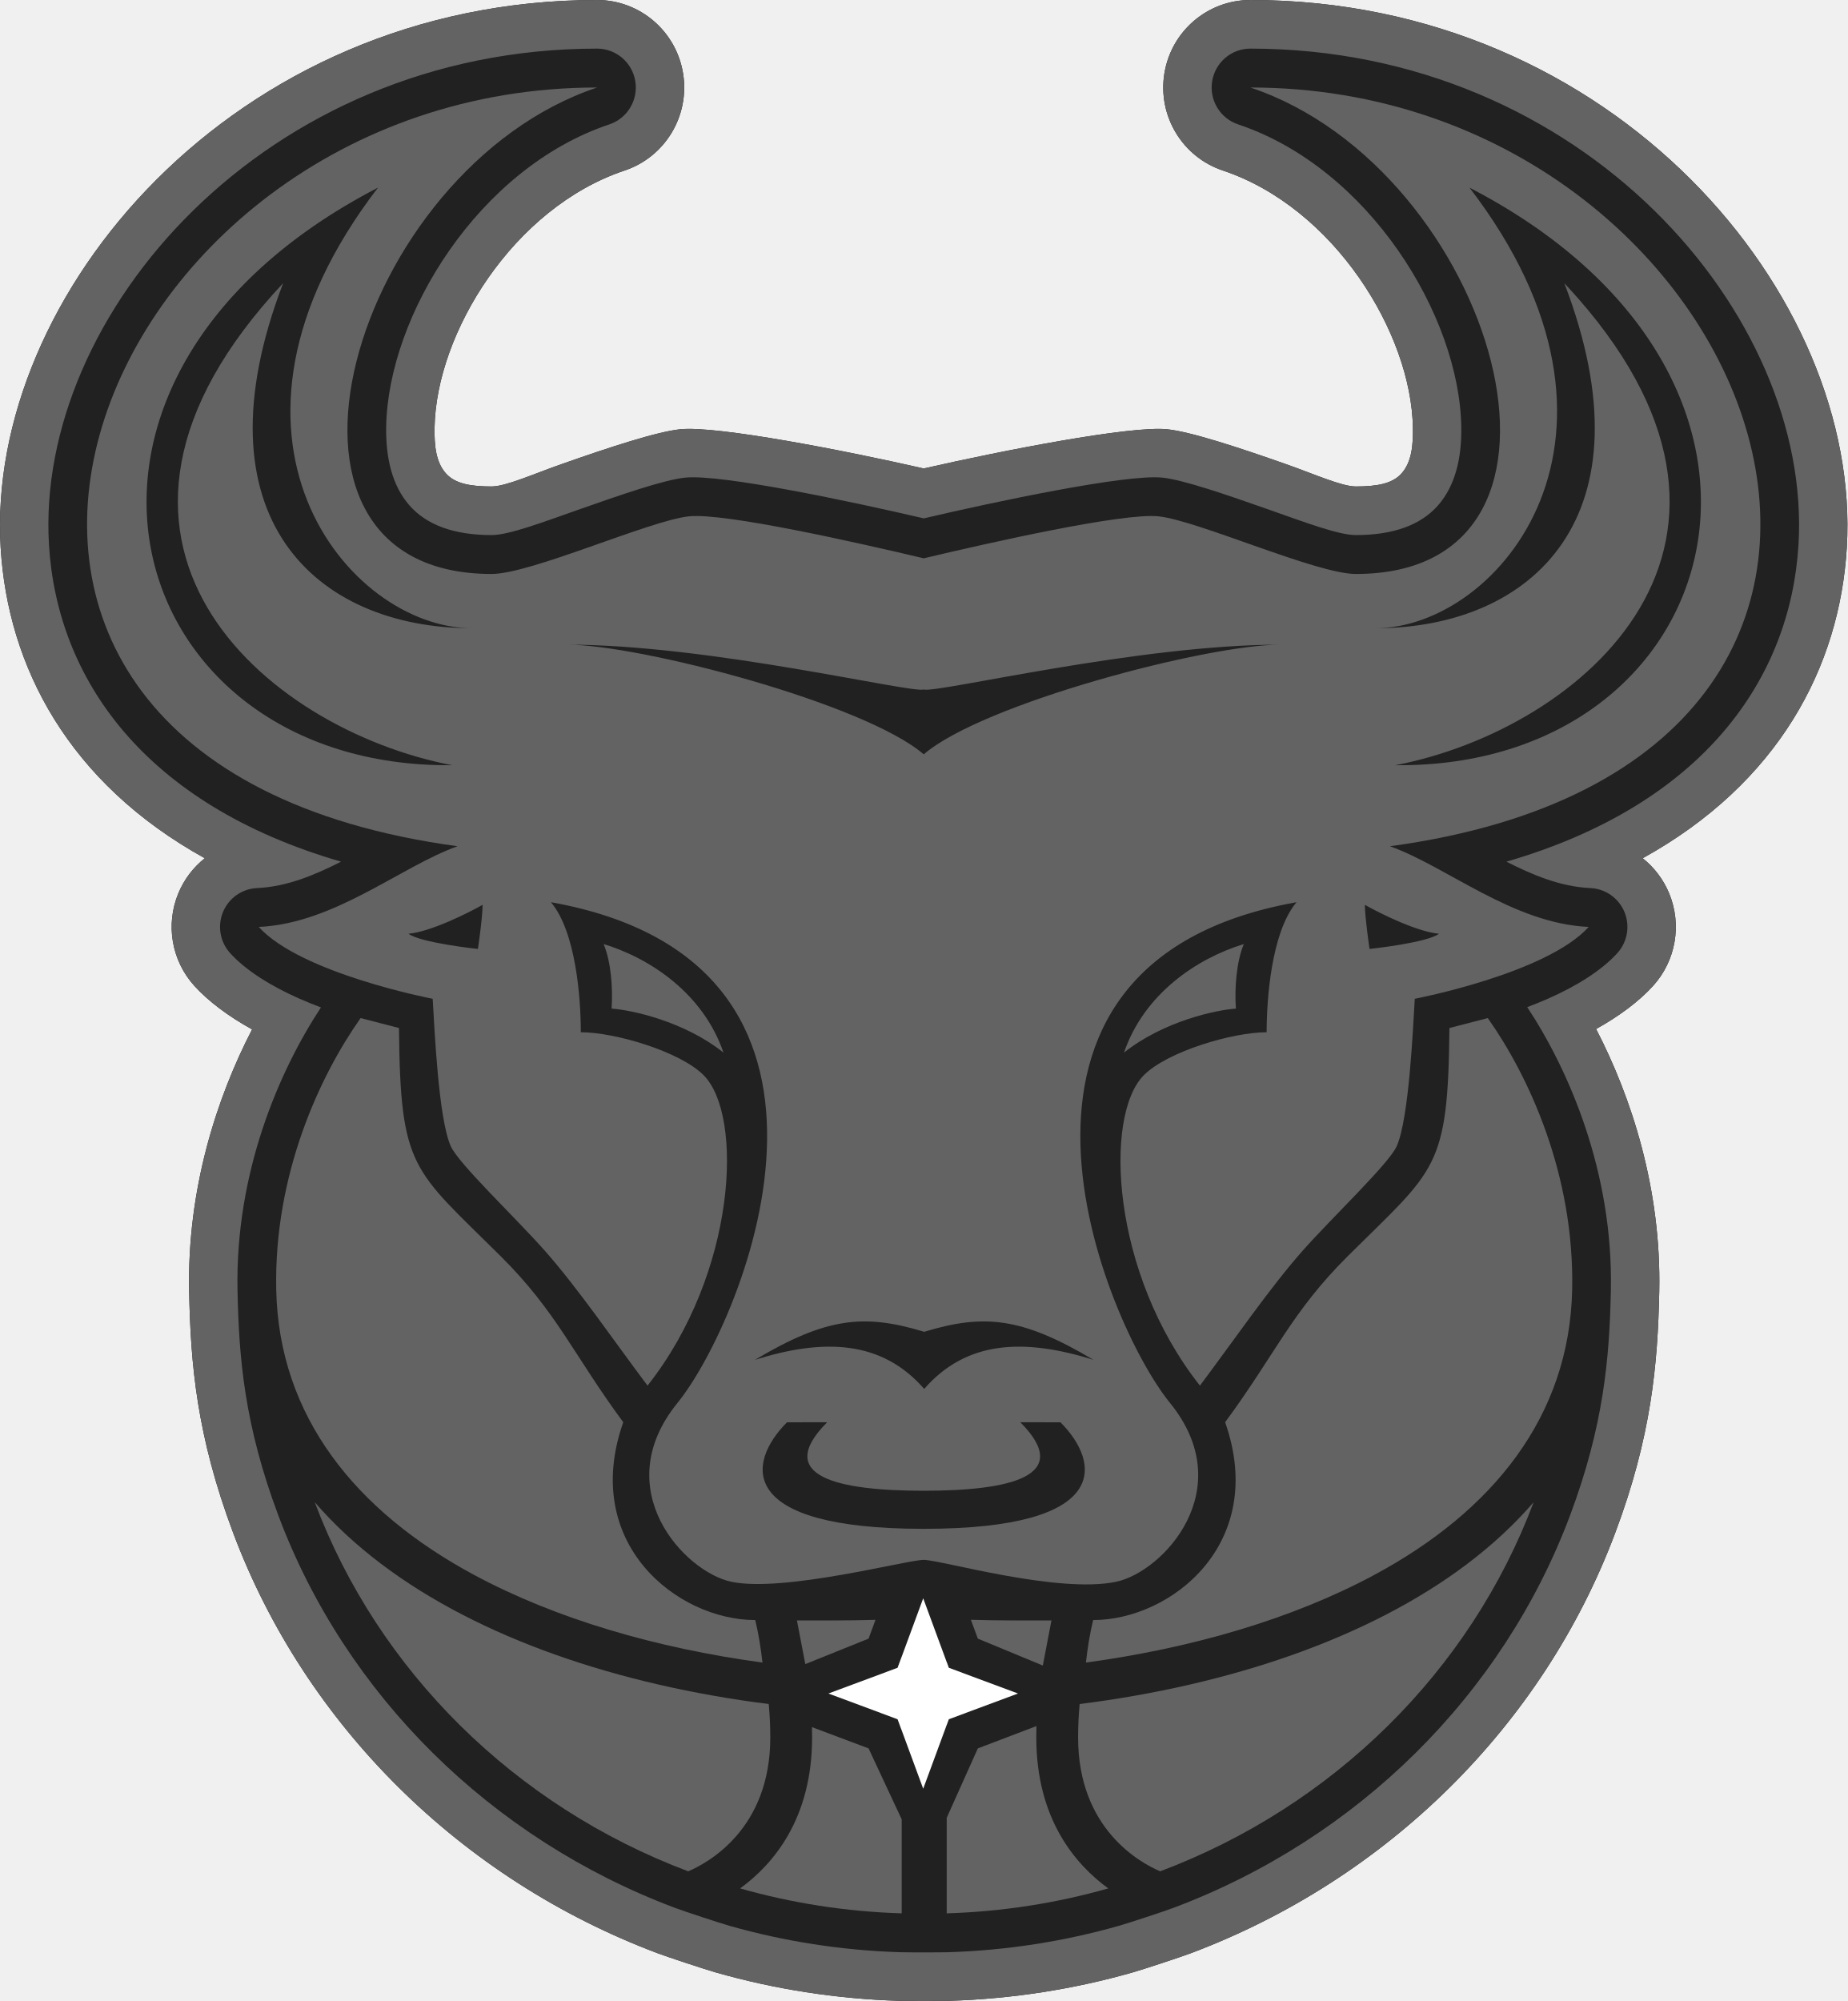
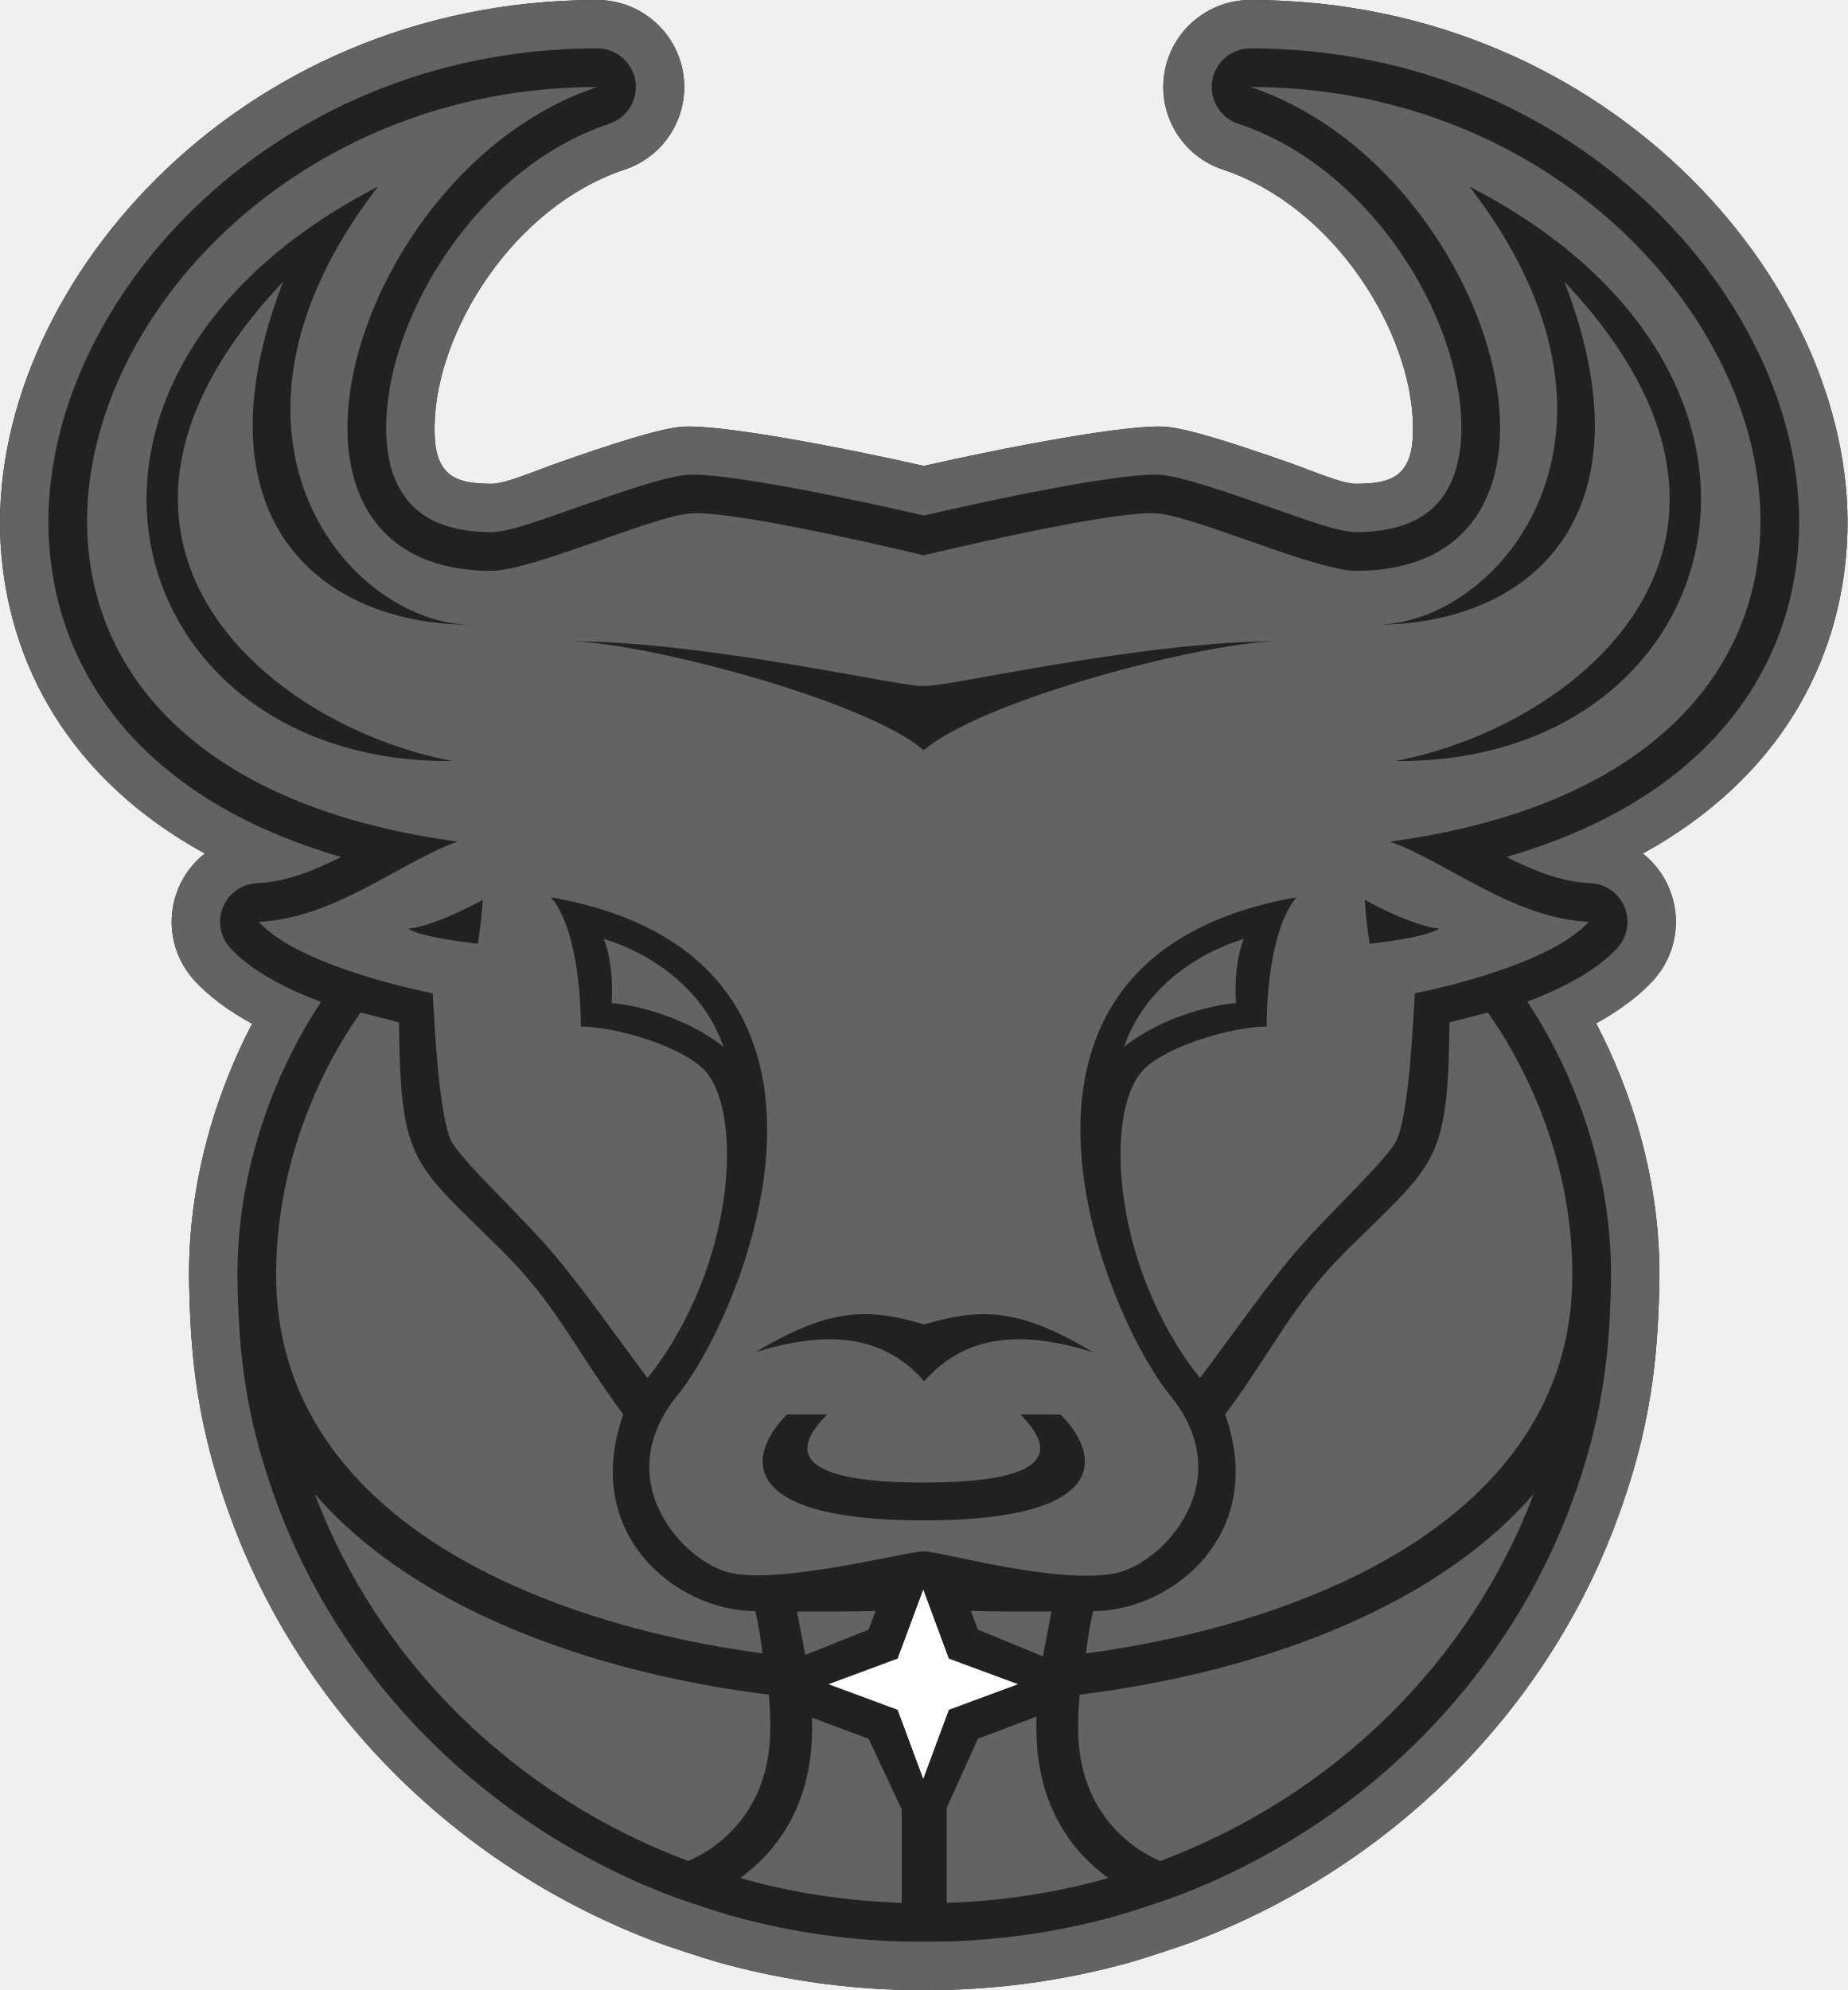
- <svg xmlns="http://www.w3.org/2000/svg" preserveAspectRatio="none" overflow="visible" style="display: block;" width="277" height="300" viewBox="0 0 277 300" fill="none">
-   <g id="Frame 796" clip-path="url(#clip0_0_6)">
-     <g id="Vector">
-       <path fill-rule="evenodd" clip-rule="evenodd" d="M187.474 0C242.047 0 279.172 44.355 276.901 82.103C275.825 99.984 266.698 117.381 246.294 128.672C248.008 130.031 249.389 131.824 250.262 133.93C252.206 138.623 251.276 144.023 247.874 147.787C245.769 150.116 242.783 152.343 239.311 154.274C244.615 164.507 249.098 178.224 248.781 193.624C248.557 204.501 247.605 215.375 242.166 229.851C231.343 258.657 208.043 281.739 178.534 292.842C177.043 293.403 171.411 295.265 169.724 295.744C160.998 298.222 151.821 299.68 142.342 299.972C141.248 300.005 136.154 300.013 134.796 299.972C125.317 299.68 116.14 298.222 107.415 295.744C105.727 295.265 100.096 293.403 98.605 292.842C69.095 281.739 45.796 258.657 34.972 229.851C29.477 215.226 28.581 204.501 28.358 193.624C28.041 178.253 32.506 164.56 37.797 154.333C34.279 152.389 31.253 150.14 29.126 147.787C25.724 144.023 24.794 138.624 26.738 133.93C27.611 131.824 28.991 130.031 30.705 128.672C10.302 117.381 1.174 99.984 0.099 82.103C-2.172 44.355 34.953 8.43148e-07 89.526 0C95.933 0 101.395 4.668 102.42 11.02C103.445 17.371 99.731 23.532 93.652 25.565C76.976 31.142 65.389 49.94 65.156 64.118C65.113 66.772 65.343 69.257 66.838 70.956C68.243 72.553 70.627 72.934 73.718 72.934C75.834 72.934 79.964 71.071 84.216 69.575C91.318 67.077 98.484 64.718 102 64.358C107.483 63.796 126.713 67.548 138.5 70.238C150.287 67.548 169.518 63.796 175 64.358C178.516 64.718 185.682 67.077 192.784 69.575C197.036 71.071 201.165 72.934 203.281 72.934C206.373 72.934 208.758 72.553 210.162 70.956C211.657 69.257 211.887 66.772 211.843 64.118C211.611 49.94 200.024 31.142 183.348 25.565C177.269 23.532 173.555 17.371 174.58 11.02C175.606 4.668 181.067 2.23211e-05 187.474 0Z" fill="#212121" />
-       <path d="M121.74 258.94L130.228 262.127L135.195 272.762V286.859C126.808 286.602 118.689 285.313 110.969 283.121C115.932 279.513 121.761 272.682 121.761 260.497C121.761 259.976 121.74 258.94 121.74 258.94Z" fill="#636363" />
-       <path d="M155.402 258.78C155.385 259.35 155.377 259.922 155.377 260.497C155.377 272.682 161.206 279.513 166.169 283.121C158.449 285.313 150.33 286.602 141.943 286.859V272.537L146.613 262.127L155.402 258.78Z" fill="#636363" />
-       <path d="M47.193 225.219C50.08 228.566 53.425 231.652 57.16 234.476C71.885 245.613 92.788 252.643 115.261 255.479C115.414 257.128 115.494 258.8 115.494 260.497C115.494 274.2 106.191 279.275 103.187 280.557C77.241 270.795 56.709 250.547 47.193 225.219Z" fill="#636363" />
-       <path d="M229.945 225.219C220.429 250.547 199.897 270.795 173.951 280.557C170.947 279.275 161.644 274.2 161.644 260.497C161.644 258.8 161.724 257.128 161.877 255.479C184.35 252.643 205.253 245.613 219.978 234.476C223.713 231.652 227.058 228.566 229.945 225.219Z" fill="#636363" />
-       <path d="M132.028 256.807C133.083 256.842 134.139 256.869 135.195 256.887V259.42L134.582 257.755L132.028 256.807Z" fill="#636363" />
-       <path d="M142.26 257.755L141.943 258.616V256.887C142.89 256.871 143.838 256.847 144.784 256.817L142.26 257.755Z" fill="#636363" />
-       <path d="M135.195 250.837C134.336 250.822 133.477 250.801 132.619 250.774L134.582 250.045L135.206 248.35L135.195 250.837Z" fill="#636363" />
-       <path d="M142.26 250.045L144.244 250.782C143.477 250.804 142.71 250.823 141.943 250.837L141.935 249.164L142.26 250.045Z" fill="#636363" />
-       <path d="M145.571 242.845C149.542 242.974 154.125 242.947 157.65 242.947C157.642 242.986 156.356 249.707 156.356 249.707L146.613 245.673L145.571 242.845Z" fill="#636363" />
-       <path d="M130.228 245.673L120.743 249.49C120.743 249.49 119.495 242.982 119.488 242.947C122.924 242.947 127.366 242.972 131.267 242.854L130.228 245.673Z" fill="#636363" />
-       <path d="M59.82 154.124C60.025 175.343 61.856 175.209 75.044 188.312C83.519 196.733 85.95 203.071 93.448 213.228C87.031 231.457 101.601 242.887 113.236 242.887C113.753 245.011 114.079 247.136 114.32 249.261C98.386 247.093 83.356 242.718 71.072 236.112C53.367 226.589 41.809 212.395 41.416 193.353C41.059 176.017 47.991 161.236 54.068 152.635L59.82 154.124Z" fill="#636363" />
-       <path d="M223.07 152.635C229.147 161.236 236.079 176.017 235.722 193.353C235.329 212.395 223.771 226.589 206.066 236.112C193.782 242.718 178.752 247.093 162.818 249.261C163.059 247.136 163.385 245.011 163.902 242.887C175.537 242.887 190.107 231.457 183.689 213.228C191.188 203.071 193.618 196.733 202.094 188.312C215.282 175.209 217.113 175.343 217.318 154.124L223.07 152.635Z" fill="#636363" />
-       <path fill-rule="evenodd" clip-rule="evenodd" d="M187.474 13.119C264.197 13.119 302.689 114.097 208.398 126.873C216.973 129.936 226.81 138.453 238.202 138.97C231.885 145.96 212.165 149.737 212.125 149.745C211.847 154.29 211.265 167.684 209.415 171.842C208.242 174.479 199.717 182.535 195.328 187.497C190.332 193.145 185.048 200.898 179.912 207.74C166.567 190.846 165.481 167.246 171.499 161.202C175.072 157.614 184.861 154.758 189.914 154.758C189.914 149.764 190.618 140.042 194.221 135.477L194.395 135.264C143.036 144.423 165.698 198.374 175.41 210.317C185.949 223.278 174.377 235.671 167.341 237.148C158.628 238.978 141.028 233.864 138.5 233.864C135.971 233.864 117.497 238.794 109.659 237.148C102.623 235.671 91.05 223.278 101.59 210.317C106.526 204.247 114.806 187.327 115.015 170.951C115.217 155.105 107.861 139.768 82.605 135.264C86.36 139.732 87.085 149.684 87.085 154.758C92.138 154.758 101.928 157.614 105.501 161.202C111.518 167.246 110.433 190.846 97.088 207.74C91.951 200.898 86.667 193.145 81.672 187.497C77.283 182.535 68.757 174.479 67.584 171.842C65.734 167.684 65.152 154.29 64.874 149.745C64.809 149.732 45.111 145.955 38.797 138.97C50.19 138.453 60.026 129.936 68.601 126.873C-25.69 114.097 12.803 13.119 89.526 13.119C52.952 25.349 35.17 86.053 73.718 86.053C79.621 86.053 97.453 78.01 103.325 77.409C108.661 76.862 128.542 81.343 138.5 83.705C148.457 81.343 168.338 76.862 173.674 77.409C179.546 78.01 197.379 86.053 203.281 86.053C241.829 86.053 224.047 25.349 187.474 13.119ZM152.978 213.228C161.135 221.42 151.201 223.501 138.5 223.501C125.798 223.501 115.864 221.42 124.022 213.228L117.995 213.241C111.958 219.304 110.271 229.209 138.5 229.209C166.728 229.209 165.041 219.304 159.004 213.241L152.978 213.228ZM163.947 203.874C153.264 197.524 147.611 196.923 138.569 199.67C129.528 196.923 123.874 197.524 113.191 203.874C123.526 200.629 132.202 200.923 138.569 208.233C144.936 200.923 153.612 200.629 163.947 203.874ZM72.359 135.656C70.096 136.94 64.505 139.711 61.243 139.991C63.019 141.352 71.627 142.27 71.659 142.273C71.663 142.248 72.359 137.503 72.359 135.656ZM204.641 135.656C204.641 137.504 205.337 142.25 205.34 142.273C205.389 142.268 213.982 141.351 215.756 139.991C212.494 139.711 206.904 136.94 204.641 135.656ZM56.674 28.131C1.117 56.897 17.787 115.203 67.792 114.724C39.765 109.362 6.308 81.012 42.453 42.456C28.999 77.529 47.311 94.19 70.819 94.19C52.145 94.19 28.209 65.204 56.674 28.131ZM220.326 28.131C248.79 65.204 224.854 94.19 206.18 94.19C229.688 94.19 248.001 77.529 234.547 42.456L234.967 42.907C270.43 81.233 237.125 109.383 209.208 114.724C259.017 115.201 275.751 57.351 220.973 28.469L220.326 28.131ZM191.972 96.65C170.715 96.65 140.925 103.843 138.551 103.388L138.5 103.375C136.545 103.956 106.452 96.65 85.027 96.65C95.99 96.65 129.635 105.456 138.5 113.094C147.364 105.456 181.009 96.65 191.972 96.65Z" fill="#636363" />
-       <path d="M90.505 141.538C97.495 143.667 105.447 148.96 108.473 157.811C102.518 153.069 94.597 151.409 91.697 151.216C91.912 148.068 91.603 144.159 90.505 141.538Z" fill="#636363" />
-       <path d="M186.494 141.538C185.396 144.159 185.087 148.068 185.303 151.216C182.403 151.409 174.481 153.069 168.527 157.811C171.553 148.96 179.505 143.667 186.494 141.538Z" fill="#636363" />
-       <path fill-rule="evenodd" clip-rule="evenodd" d="M187.474 0C242.047 0 279.172 44.355 276.901 82.103C275.825 99.984 266.698 117.381 246.294 128.672C248.008 130.031 249.389 131.824 250.262 133.93C252.206 138.623 251.276 144.023 247.874 147.787C245.769 150.116 242.783 152.343 239.311 154.274C244.615 164.507 249.098 178.224 248.781 193.624C248.557 204.501 247.605 215.375 242.166 229.851C231.343 258.657 208.043 281.739 178.534 292.842C177.043 293.403 171.411 295.265 169.724 295.744C160.998 298.222 151.821 299.68 142.342 299.972C141.248 300.005 136.154 300.013 134.796 299.972C125.317 299.68 116.14 298.222 107.415 295.744C105.727 295.265 100.096 293.403 98.605 292.842C69.095 281.739 45.796 258.657 34.972 229.851C29.477 215.226 28.581 204.501 28.358 193.624C28.041 178.253 32.506 164.56 37.797 154.333C34.279 152.389 31.253 150.14 29.126 147.787C25.724 144.023 24.794 138.624 26.738 133.93C27.611 131.824 28.991 130.031 30.705 128.672C10.302 117.381 1.174 99.984 0.099 82.103C-2.172 44.355 34.953 8.43148e-07 89.526 0C95.933 0 101.395 4.668 102.42 11.02C103.445 17.371 99.731 23.532 93.652 25.565C76.976 31.142 65.389 49.94 65.156 64.118C65.113 66.772 65.343 69.257 66.838 70.956C68.243 72.553 70.627 72.934 73.718 72.934C75.834 72.934 79.964 71.071 84.216 69.575C91.318 67.077 98.484 64.718 102 64.358C107.483 63.796 126.713 67.548 138.5 70.238C150.287 67.548 169.518 63.796 175 64.358C178.516 64.718 185.682 67.077 192.784 69.575C197.036 71.071 201.165 72.934 203.281 72.934C206.373 72.934 208.758 72.553 210.162 70.956C211.657 69.257 211.887 66.772 211.843 64.118C211.611 49.94 200.024 31.142 183.348 25.565C177.269 23.532 173.555 17.371 174.58 11.02C175.606 4.668 181.067 2.23211e-05 187.474 0ZM187.474 7.288C184.626 7.288 182.199 9.362 181.743 12.185C181.288 15.008 182.938 17.747 185.64 18.65C205.243 25.205 218.825 47.332 219.098 63.998C219.174 68.631 218.21 72.815 215.6 75.782C213.031 78.702 208.934 80.222 203.281 80.222C200.702 80.222 195.569 78.277 190.386 76.453C183.935 74.184 177.457 71.936 174.263 71.608C168.87 71.056 149.343 75.183 138.5 77.717C127.656 75.183 108.129 71.056 102.736 71.608C99.543 71.936 93.065 74.184 86.614 76.453C81.431 78.277 76.298 80.222 73.718 80.222C68.065 80.222 63.968 78.702 61.399 75.782C58.789 72.815 57.825 68.631 57.901 63.998C58.174 47.332 71.757 25.205 91.36 18.65C94.061 17.747 95.712 15.008 95.256 12.185C94.8 9.362 92.374 7.288 89.526 7.288C39.698 7.288 5.268 47.198 7.342 81.664C8.544 101.643 21.491 120.577 51.136 129.187C47.196 131.186 43.022 132.942 38.535 133.145C36.288 133.247 34.302 134.644 33.438 136.73C32.574 138.816 32.987 141.216 34.499 142.889C36.855 145.496 40.642 147.854 44.889 149.723C45.946 150.188 47.032 150.627 48.122 151.038C41.852 160.561 35.248 175.795 35.612 193.473C35.821 203.622 36.634 213.632 41.761 227.278C51.859 254.152 73.621 275.659 101.15 286.017C102.545 286.542 107.811 288.283 109.389 288.731C117.556 291.051 126.145 292.415 135.018 292.687C136.295 292.726 141.09 292.719 142.12 292.687C150.993 292.415 159.582 291.051 167.749 288.731C169.328 288.283 174.594 286.542 175.988 286.017C203.518 275.659 225.279 254.152 235.377 227.278C240.451 213.771 241.316 203.622 241.526 193.473C241.89 175.769 235.266 160.516 228.988 150.996C230.041 150.597 231.089 150.173 232.111 149.723C236.357 147.854 240.144 145.496 242.501 142.889C244.013 141.216 244.426 138.816 243.562 136.73C242.698 134.644 240.711 133.247 238.464 133.145C233.977 132.942 229.804 131.186 225.863 129.187C255.508 120.577 268.456 101.643 269.658 81.664C271.731 47.198 237.301 7.288 187.474 7.288Z" fill="#636363" />
-       <path d="M138.421 239.626L142.26 250.045L152.636 253.9L142.26 257.755L138.421 268.175L134.582 257.755L124.206 253.9L134.582 250.045L138.421 239.626Z" fill="white" />
-     </g>
-   </g>
-   <defs>
-     <clipPath id="clip0_0_6">
-       <rect width="277" height="300" fill="white" />
-     </clipPath>
-   </defs>
+ <svg xmlns="http://www.w3.org/2000/svg" width="260" height="280" viewBox="0 0 260 280" fill="none">
+   <path fill-rule="evenodd" clip-rule="evenodd" d="M175.968 0C227.192 0 262.039 41.398 259.907 76.629C258.898 93.319 250.33 109.556 231.179 120.094C232.788 121.362 234.084 123.036 234.903 125.001C236.728 129.382 235.855 134.421 232.661 137.935C230.685 140.109 227.883 142.187 224.624 143.989C229.603 153.54 233.811 166.342 233.513 180.716C233.303 190.868 232.409 201.016 227.304 214.527C217.145 241.413 195.275 262.956 167.577 273.319C166.177 273.842 160.892 275.581 159.307 276.028C151.117 278.341 142.504 279.702 133.607 279.974C132.579 280.005 127.798 280.012 126.523 279.974C117.626 279.702 109.013 278.341 100.823 276.028C99.238 275.581 93.953 273.843 92.553 273.319C64.855 262.956 42.985 241.413 32.826 214.527C27.668 200.877 26.827 190.868 26.617 180.716C26.32 166.37 30.511 153.589 35.477 144.044C32.175 142.229 29.335 140.131 27.338 137.935C24.145 134.421 23.272 129.382 25.097 125.001C25.916 123.036 27.212 121.362 28.821 120.094C9.67 109.556 1.102 93.319 0.093 76.629C-2.039 41.398 32.808 7.86938e-07 84.032 0C90.046 9.38076e-05 95.172 4.356 96.134 10.285C97.096 16.213 93.611 21.963 87.905 23.861C72.252 29.065 61.376 46.611 61.158 59.843C61.117 62.32 61.333 64.639 62.736 66.226C64.054 67.716 66.293 68.072 69.194 68.072C71.18 68.072 75.057 66.333 79.047 64.937C85.714 62.605 92.44 60.403 95.74 60.067C100.886 59.543 118.937 63.045 130 65.556C141.064 63.045 159.114 59.543 164.26 60.067C167.561 60.404 174.287 62.605 180.953 64.937C184.943 66.333 188.82 68.072 190.806 68.072C193.707 68.072 195.946 67.716 197.264 66.226C198.667 64.639 198.883 62.32 198.842 59.843C198.624 46.611 187.748 29.066 172.095 23.861C166.389 21.963 162.904 16.213 163.866 10.285C164.828 4.356 169.954 2.0833e-05 175.968 0Z" fill="#212121" />
+   <path d="M114.269 241.677L122.236 244.651L126.898 254.578V267.735C119.026 267.495 111.405 266.292 104.158 264.246C108.817 260.879 114.289 254.503 114.289 243.131C114.289 242.644 114.269 241.677 114.269 241.677Z" fill="#636363" />
+   <path d="M145.864 241.528C145.849 242.06 145.841 242.594 145.841 243.131C145.841 254.503 151.312 260.879 155.971 264.246C148.725 266.292 141.104 267.495 133.231 267.735V254.368L137.615 244.651L145.864 241.528Z" fill="#636363" />
+   <path d="M44.296 210.205C47.006 213.328 50.146 216.208 53.652 218.845C67.473 229.239 87.093 235.8 108.187 238.447C108.331 239.986 108.406 241.547 108.406 243.131C108.406 255.92 99.673 260.657 96.854 261.853C72.5 252.742 53.229 233.844 44.296 210.205Z" fill="#636363" />
+   <path d="M215.833 210.205C206.901 233.844 187.629 252.742 163.276 261.853C160.456 260.657 151.724 255.92 151.723 243.131C151.723 241.547 151.798 239.986 151.943 238.447C173.036 235.8 192.656 229.239 206.477 218.845C209.983 216.208 213.123 213.328 215.833 210.205Z" fill="#636363" />
+   <path d="M123.926 239.686C124.916 239.719 125.907 239.745 126.898 239.761V242.126L126.322 240.572L123.926 239.686Z" fill="#636363" />
+   <path d="M133.529 240.572L133.231 241.375V239.761C134.121 239.746 135.01 239.724 135.898 239.696L133.529 240.572Z" fill="#636363" />
+   <path d="M126.898 234.114C126.092 234.1 125.286 234.081 124.48 234.056L126.322 233.375L126.908 231.794L126.898 234.114Z" fill="#636363" />
+   <path d="M133.529 233.375L135.391 234.063C134.672 234.084 133.952 234.102 133.231 234.114L133.225 232.553L133.529 233.375Z" fill="#636363" />
+   <path d="M136.637 226.656C140.364 226.776 144.666 226.751 147.974 226.751C147.967 226.787 146.76 233.06 146.76 233.06L137.615 229.295L136.637 226.656Z" fill="#636363" />
+   <path d="M122.236 229.295L113.332 232.857C113.332 232.857 112.162 226.784 112.155 226.751C115.38 226.751 119.55 226.774 123.211 226.664L122.236 229.295Z" fill="#636363" />
+   <path d="M56.149 143.849C56.341 163.654 58.06 163.528 70.439 175.758C78.394 183.617 80.675 189.533 87.713 199.013C81.689 216.027 95.366 226.694 106.287 226.694C106.772 228.677 107.077 230.661 107.304 232.644C92.347 230.62 78.24 226.537 66.71 220.371C50.091 211.483 39.243 198.235 38.874 180.462C38.539 164.282 45.046 150.487 50.75 142.46L56.149 143.849Z" fill="#636363" />
+   <path d="M209.38 142.46C215.084 150.487 221.59 164.282 221.255 180.462C220.887 198.235 210.038 211.483 193.419 220.371C181.89 226.537 167.782 230.62 152.826 232.644C153.052 230.661 153.358 228.677 153.843 226.694C164.764 226.694 178.44 216.027 172.416 199.013C179.455 189.533 181.736 183.617 189.691 175.758C202.069 163.528 203.788 163.654 203.98 143.849L209.38 142.46Z" fill="#636363" />
+   <path fill-rule="evenodd" clip-rule="evenodd" d="M175.968 12.244C247.983 12.244 284.113 106.49 195.608 118.415C203.657 121.274 212.89 129.223 223.583 129.705C217.653 136.229 199.144 139.754 199.107 139.762C198.846 144.004 198.3 156.506 196.563 160.386C195.462 162.847 187.46 170.366 183.34 174.997C178.651 180.268 173.692 187.505 168.87 193.891C156.344 178.123 155.325 156.096 160.974 150.455C164.327 147.107 173.516 144.441 178.258 144.441C178.258 139.779 178.919 130.705 182.302 126.445L182.464 126.246C134.258 134.795 155.529 185.149 164.644 196.296C174.537 208.392 163.676 219.96 157.071 221.338C148.892 223.046 132.373 218.274 130 218.274C127.626 218.274 110.286 222.874 102.929 221.338C96.324 219.96 85.462 208.393 95.355 196.296C99.988 190.631 107.761 174.838 107.957 159.554C108.146 144.764 101.242 130.45 77.535 126.246C81.06 130.417 81.741 139.705 81.741 144.441C86.483 144.441 95.672 147.107 99.026 150.455C104.674 156.096 103.655 178.123 91.129 193.891C86.308 187.505 81.348 180.268 76.659 174.997C72.54 170.366 64.538 162.847 63.436 160.386C61.7 156.506 61.154 144.004 60.893 139.762C60.832 139.75 42.342 136.225 36.416 129.705C47.109 129.223 56.342 121.274 64.391 118.415C-24.113 106.49 12.017 12.244 84.032 12.244C49.702 23.659 33.012 80.316 69.194 80.316C74.734 80.316 91.472 72.81 96.984 72.248C101.992 71.738 120.654 75.92 130 78.125C139.346 75.92 158.007 71.738 163.015 72.248C168.527 72.81 185.265 80.316 190.806 80.316C226.988 80.316 210.297 23.659 175.968 12.244ZM143.589 199.013C151.246 206.659 141.922 208.601 130 208.601C118.077 208.601 108.754 206.659 116.41 199.013L110.754 199.025C105.087 204.684 103.503 213.928 130 213.928C156.496 213.928 154.912 204.684 149.246 199.025L143.589 199.013ZM153.886 190.283C143.858 184.356 138.552 183.795 130.065 186.359C121.578 183.795 116.272 184.356 106.244 190.283C115.945 187.254 124.089 187.528 130.065 194.351C136.041 187.528 144.185 187.254 153.886 190.283ZM67.918 126.612C65.794 127.811 60.547 130.397 57.484 130.658C59.152 131.929 67.231 132.785 67.261 132.788C67.265 132.765 67.918 128.336 67.918 126.612ZM192.082 126.612C192.082 128.337 192.735 132.767 192.738 132.788C192.784 132.783 200.85 131.927 202.515 130.658C199.453 130.397 194.206 127.811 192.082 126.612ZM53.196 26.255C1.049 53.103 16.696 107.523 63.631 107.076C37.325 102.072 5.921 75.611 39.847 39.626C27.219 72.36 44.408 87.91 66.473 87.91C48.945 87.91 26.478 60.857 53.196 26.255ZM206.804 26.255C233.522 60.857 211.055 87.91 193.527 87.91C215.592 87.91 232.781 72.36 220.152 39.626L220.547 40.047C253.833 75.817 222.572 102.091 196.368 107.076C243.12 107.521 258.828 53.528 207.412 26.571L206.804 26.255ZM180.19 90.207C160.238 90.207 132.276 96.92 130.048 96.495L130 96.484C128.165 97.026 99.919 90.207 79.809 90.207C90.099 90.207 121.679 98.426 130 105.555C138.32 98.426 169.9 90.207 180.19 90.207Z" fill="#636363" />
+   <path d="M84.951 132.102C91.511 134.089 98.975 139.029 101.815 147.29C96.227 142.864 88.791 141.315 86.069 141.135C86.271 138.197 85.981 134.549 84.951 132.102Z" fill="#636363" />
+   <path d="M175.049 132.102C174.018 134.549 173.728 138.197 173.93 141.135C171.209 141.315 163.773 142.864 158.184 147.29C161.024 139.029 168.488 134.089 175.049 132.102Z" fill="#636363" />
+   <path fill-rule="evenodd" clip-rule="evenodd" d="M175.968 0C227.192 0 262.039 41.398 259.907 76.629C258.898 93.319 250.33 109.556 231.179 120.094C232.788 121.362 234.084 123.036 234.903 125.001C236.728 129.382 235.855 134.421 232.661 137.935C230.685 140.109 227.883 142.187 224.624 143.989C229.603 153.54 233.811 166.342 233.513 180.716C233.303 190.868 232.409 201.016 227.304 214.527C217.145 241.413 195.275 262.956 167.577 273.319C166.177 273.842 160.892 275.581 159.307 276.028C151.117 278.341 142.504 279.702 133.607 279.974C132.579 280.005 127.798 280.012 126.523 279.974C117.626 279.702 109.013 278.341 100.823 276.028C99.238 275.581 93.953 273.843 92.553 273.319C64.855 262.956 42.985 241.413 32.826 214.527C27.668 200.877 26.827 190.868 26.617 180.716C26.32 166.37 30.511 153.589 35.477 144.044C32.175 142.229 29.335 140.131 27.338 137.935C24.145 134.421 23.272 129.382 25.097 125.001C25.916 123.036 27.212 121.362 28.821 120.094C9.67 109.556 1.102 93.319 0.093 76.629C-2.039 41.398 32.808 7.86938e-07 84.032 0C90.046 9.38076e-05 95.172 4.356 96.134 10.285C97.096 16.213 93.611 21.963 87.905 23.861C72.252 29.065 61.376 46.611 61.158 59.843C61.117 62.32 61.333 64.639 62.736 66.226C64.054 67.716 66.293 68.072 69.194 68.072C71.18 68.072 75.057 66.333 79.047 64.937C85.714 62.605 92.44 60.403 95.74 60.067C100.886 59.543 118.937 63.045 130 65.556C141.064 63.045 159.114 59.543 164.26 60.067C167.561 60.404 174.287 62.605 180.953 64.937C184.943 66.333 188.82 68.072 190.806 68.072C193.707 68.072 195.946 67.716 197.264 66.226C198.667 64.639 198.883 62.32 198.842 59.843C198.624 46.611 187.748 29.066 172.095 23.861C166.389 21.963 162.904 16.213 163.866 10.285C164.828 4.356 169.954 2.0833e-05 175.968 0ZM175.968 6.802C173.295 6.802 171.017 8.738 170.589 11.373C170.162 14.008 171.711 16.564 174.247 17.407C192.647 23.525 205.395 44.177 205.652 59.732C205.723 64.055 204.818 67.96 202.368 70.729C199.957 73.455 196.112 74.874 190.806 74.874C188.384 74.874 183.566 73.058 178.701 71.356C172.646 69.239 166.566 67.14 163.568 66.834C158.506 66.319 140.177 70.171 130 72.536C119.822 70.171 101.493 66.319 96.431 66.834C93.433 67.14 87.353 69.239 81.298 71.356C76.433 73.058 71.615 74.874 69.194 74.874C63.888 74.874 60.042 73.455 57.631 70.729C55.181 67.96 54.276 64.055 54.348 59.732C54.604 44.177 67.353 23.525 85.753 17.407C88.289 16.564 89.838 14.008 89.41 11.373C88.982 8.738 86.704 6.802 84.032 6.802C37.262 6.802 4.945 44.052 6.891 76.219C8.02 94.867 20.172 112.539 47.998 120.575C44.299 122.441 40.382 124.079 36.17 124.269C34.061 124.364 32.197 125.668 31.386 127.615C30.574 129.562 30.962 131.801 32.381 133.363C34.593 135.796 38.148 137.997 42.134 139.741C43.126 140.176 44.145 140.585 45.169 140.969C39.283 149.857 33.085 164.076 33.427 180.575C33.623 190.047 34.386 199.39 39.198 212.126C48.676 237.208 69.103 257.282 94.942 266.949C96.251 267.439 101.194 269.064 102.676 269.483C110.342 271.647 118.404 272.92 126.731 273.175C127.931 273.211 132.431 273.204 133.398 273.175C141.726 272.92 149.788 271.647 157.454 269.483C158.936 269.064 163.879 267.439 165.187 266.949C191.027 257.282 211.453 237.208 220.931 212.126C225.695 199.52 226.506 190.047 226.703 180.575C227.045 164.051 220.828 149.815 214.935 140.93C215.923 140.557 216.907 140.161 217.866 139.741C221.852 137.997 225.406 135.796 227.618 133.363C229.037 131.801 229.425 129.562 228.614 127.615C227.803 125.668 225.938 124.364 223.829 124.269C219.618 124.079 215.7 122.441 212.002 120.575C239.827 112.539 251.98 94.867 253.108 76.219C255.055 44.052 222.738 6.802 175.968 6.802Z" fill="#636363" />
+   <path d="M129.926 223.651L133.529 233.375L143.268 236.973L133.529 240.572L129.926 250.296L126.322 240.572L116.583 236.973L126.322 233.375L129.926 223.651Z" fill="white" />
</svg>
